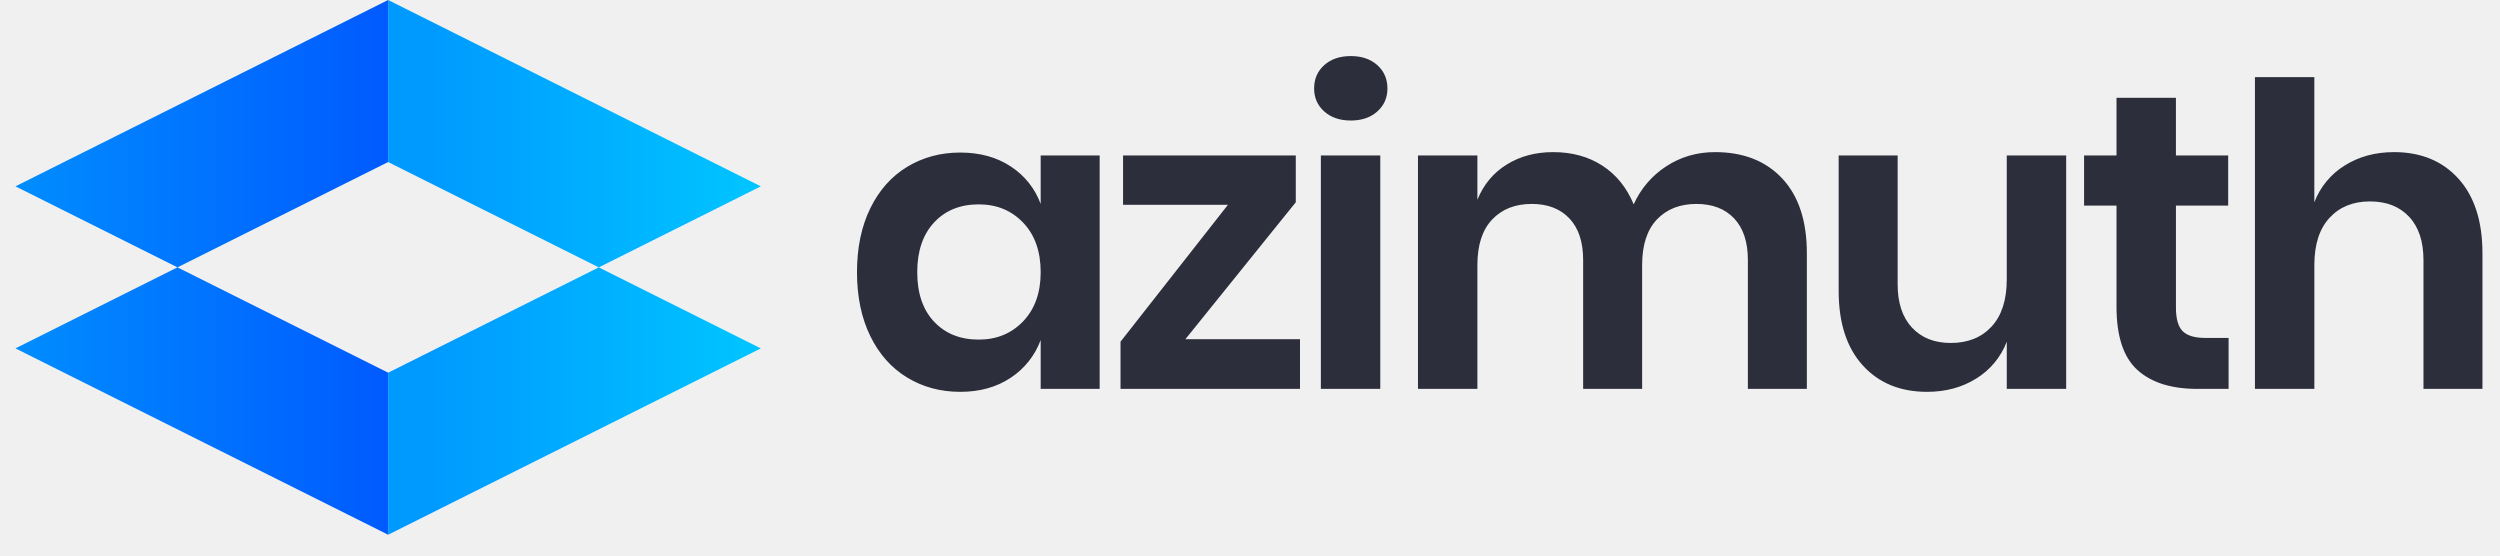
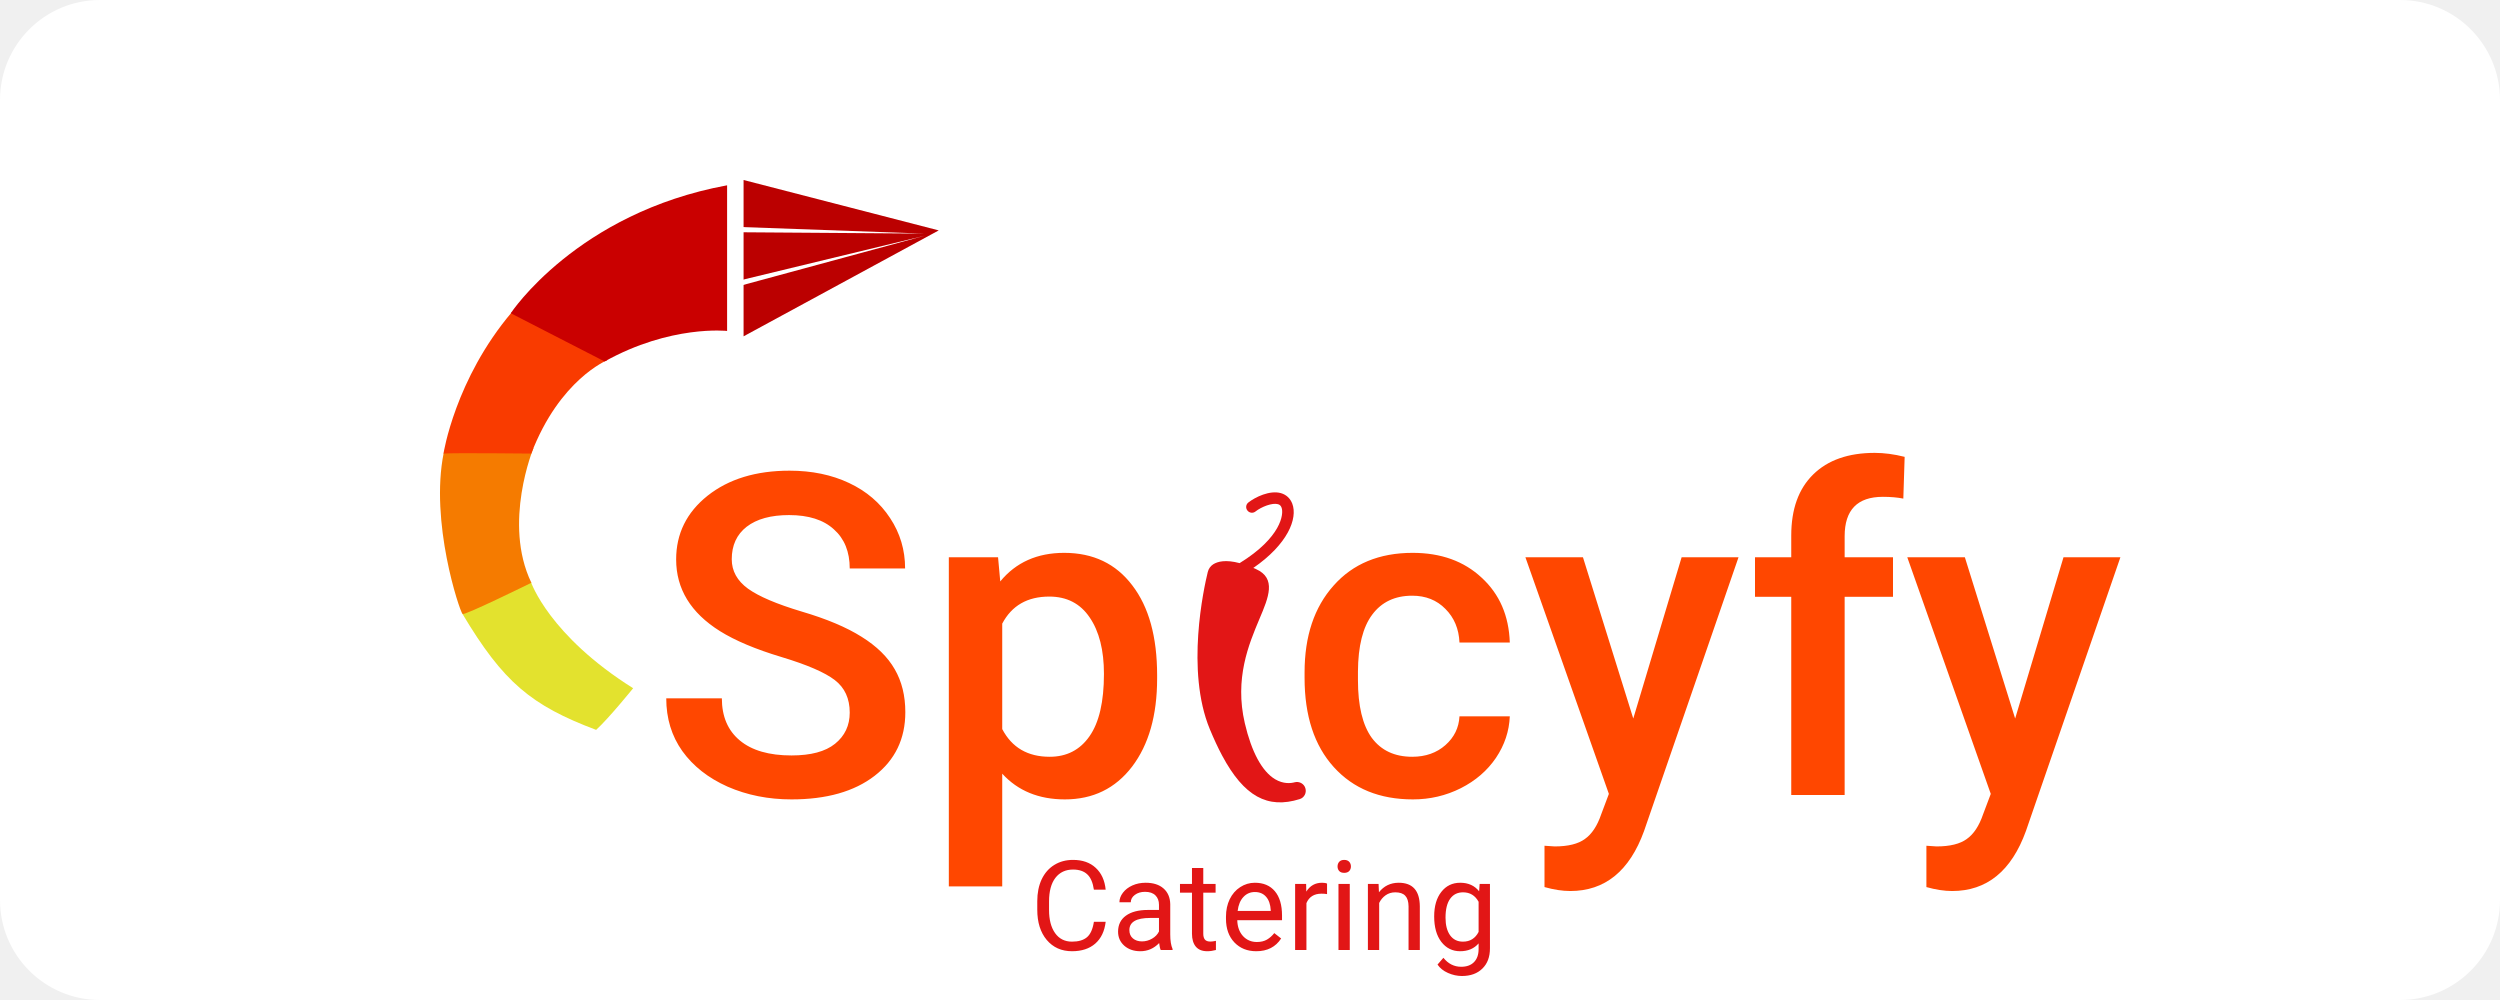
- <svg xmlns="http://www.w3.org/2000/svg" width="162" height="36">
-   <defs>
-     <linearGradient x1="50%" y1="0%" x2="50%" y2="100%" id="a">
-       <stop stop-color="#005AFF" offset="0%" />
-       <stop stop-color="#008DFF" offset="100%" />
-     </linearGradient>
-     <linearGradient x1="100%" y1="50%" x2="11.353%" y2="50%" id="b">
-       <stop stop-color="#00C5FF" offset="0%" />
-       <stop stop-color="#009AFF" offset="100%" />
-     </linearGradient>
-   </defs>
-   <g fill="none" fill-rule="evenodd">
-     <path d="M62.221 25.391c1.274 0 2.366-.305 3.276-.914a4.98 4.98 0 001.939-2.444V25.2h3.822V10.076h-3.822v3.14a4.907 4.907 0 00-1.939-2.43c-.91-.601-2.002-.901-3.276-.901s-2.42.31-3.44.928c-1.019.619-1.815 1.515-2.388 2.689-.574 1.174-.86 2.553-.86 4.136 0 1.583.286 2.962.86 4.136.573 1.174 1.37 2.07 2.389 2.689 1.019.619 2.165.928 3.44.928zm1.202-3.385c-1.202 0-2.166-.387-2.894-1.16-.728-.774-1.092-1.843-1.092-3.208 0-1.365.364-2.439 1.092-3.222.728-.782 1.692-1.173 2.893-1.173 1.165 0 2.125.395 2.88 1.187.756.792 1.134 1.861 1.134 3.208 0 1.328-.378 2.389-1.133 3.18-.756.792-1.716 1.188-2.88 1.188zM84.24 25.2v-3.221h-7.426l7.153-8.873v-3.03H72.774v3.194h6.797l-6.961 8.872V25.2h11.63zm3.29-17.39c.71 0 1.284-.196 1.72-.587.437-.391.656-.887.656-1.488 0-.619-.219-1.124-.656-1.515-.436-.391-1.01-.587-1.72-.587s-1.283.196-1.72.587c-.436.391-.655.896-.655 1.515 0 .6.219 1.097.656 1.488.436.391 1.01.587 1.72.587zm1.912 17.39V10.076h-3.85V25.2h3.85zm6.293 0v-8.026c0-1.292.319-2.275.956-2.949.637-.673 1.492-1.01 2.566-1.01 1.037 0 1.852.314 2.443.942.592.628.888 1.524.888 2.69V25.2h3.822v-8.026c0-1.292.318-2.275.955-2.949.637-.673 1.492-1.01 2.566-1.01 1.038 0 1.852.314 2.444.942.591.628.887 1.524.887 2.69V25.2h3.822v-8.79c0-2.094-.533-3.709-1.597-4.846-1.065-1.138-2.516-1.707-4.355-1.707-1.164 0-2.215.305-3.153.915a5.71 5.71 0 00-2.115 2.47c-.456-1.091-1.133-1.929-2.034-2.511-.901-.582-1.961-.874-3.18-.874-1.147 0-2.153.269-3.017.806-.865.537-1.497 1.296-1.898 2.28v-2.867h-3.85V25.2h3.85zm29.144.191c1.201 0 2.261-.287 3.18-.86a4.819 4.819 0 001.98-2.389V25.2h3.849V10.076h-3.85v8.026c0 1.329-.327 2.348-.982 3.058s-1.538 1.064-2.648 1.064c-1.056 0-1.893-.332-2.512-.996-.619-.664-.928-1.597-.928-2.798v-8.354h-3.822v8.79c0 2.057.519 3.659 1.556 4.805 1.038 1.147 2.43 1.72 4.177 1.72zm19.534-.191v-3.303h-1.501c-.692 0-1.183-.146-1.475-.437-.29-.291-.436-.8-.436-1.529v-6.607h3.385v-3.248H141v-3.74h-3.85v3.74h-2.102v3.248h2.102v6.553c0 1.91.45 3.276 1.352 4.095.9.819 2.197 1.228 3.89 1.228h2.02zm5.557-20.202h-3.85V25.2h3.85v-8.026c0-1.329.327-2.348.983-3.058.655-.71 1.528-1.064 2.62-1.064 1.074 0 1.92.332 2.54.996.618.664.928 1.597.928 2.798V25.2h3.822v-8.79c0-2.075-.52-3.686-1.557-4.833-1.037-1.146-2.43-1.72-4.177-1.72-1.2 0-2.26.287-3.18.86a4.819 4.819 0 00-1.98 2.39V4.997z" fill="#2C2F3B" fill-rule="nonzero" />
-     <path fill="url(#a)" transform="rotate(90 12.575 17.825)" d="M18.9 5.25h10.5L17.325 29.4l-5.25-10.5-5.25 10.5L-5.25 5.25h10.5l6.825 13.65z" />
-     <path fill="url(#b)" d="M24.15 10.5V0L48.3 12.075l-10.5 5.25 10.5 5.25L24.15 34.65v-10.5l13.65-6.825z" transform="translate(1)" />
-   </g>
+ <svg xmlns="http://www.w3.org/2000/svg" width="100" height="40" viewBox="0 0 100 40" fill="none">
+   <path d="M96 0H4C1.791 0 0 1.791 0 4V36C0 38.209 1.791 40 4 40H96C98.209 40 100 38.209 100 36V4C100 1.791 98.209 0 96 0Z" fill="white" />
+   <path d="M21.242 23.291C21.242 23.291 21.962 25.418 25.326 27.529C25.326 27.529 24.347 28.741 23.845 29.195C21.242 28.215 20.132 27.286 18.501 24.56C18.492 24.461 21.242 23.291 21.242 23.291Z" fill="#E3E22E" />
+   <path d="M21.339 17.923C21.339 17.923 20.1 20.922 21.255 23.311C21.255 23.311 18.566 24.634 18.501 24.56C18.376 24.419 17.189 20.875 17.749 18.111C18.476 18.05 21.339 17.923 21.339 17.923Z" fill="#F57B00" />
+   <path d="M24.288 14.408C24.288 14.408 22.386 15.178 21.251 18.143C21.251 18.143 18.119 18.109 17.74 18.143C17.74 18.143 18.197 15.169 20.481 12.479L24.288 14.408Z" fill="#F93B00" />
+   <path d="M29.084 13.238C29.084 13.238 26.826 12.986 24.186 14.459C24.186 14.459 21.767 13.221 20.43 12.53C20.43 12.53 23.07 8.52 29.084 7.412V10.272V11.861V13.238Z" fill="#CA0000" />
+   <path d="M29.743 7.2L37.549 9.216L29.743 13.453V7.2Z" fill="#BB0000" />
+   <path d="M36.97 9.344L29.615 9.08L29.61 9.29L36.97 9.344Z" fill="white" />
+   <path d="M36.98 9.43L29.621 11.21L29.674 11.413L36.98 9.43Z" fill="white" />
+   <path d="M44.227 36.872C44.183 37.248 44.044 37.539 43.81 37.744C43.577 37.947 43.267 38.049 42.88 38.049C42.46 38.049 42.123 37.898 41.869 37.597C41.617 37.296 41.491 36.893 41.491 36.389V36.047C41.491 35.716 41.549 35.426 41.666 35.175C41.785 34.925 41.953 34.733 42.169 34.599C42.386 34.464 42.636 34.396 42.921 34.396C43.299 34.396 43.602 34.502 43.829 34.714C44.057 34.924 44.19 35.215 44.227 35.588H43.756C43.715 35.305 43.627 35.1 43.49 34.973C43.355 34.846 43.165 34.782 42.921 34.782C42.622 34.782 42.387 34.893 42.216 35.114C42.046 35.336 41.962 35.651 41.962 36.059V36.403C41.962 36.789 42.042 37.096 42.203 37.324C42.365 37.552 42.59 37.666 42.88 37.666C43.14 37.666 43.339 37.607 43.478 37.49C43.618 37.371 43.711 37.165 43.756 36.872H44.227ZM46.429 38C46.403 37.948 46.382 37.855 46.366 37.722C46.156 37.94 45.905 38.049 45.614 38.049C45.354 38.049 45.14 37.976 44.972 37.829C44.806 37.681 44.723 37.494 44.723 37.268C44.723 36.993 44.827 36.779 45.035 36.628C45.245 36.475 45.54 36.398 45.919 36.398H46.359V36.191C46.359 36.033 46.311 35.908 46.217 35.815C46.123 35.721 45.984 35.673 45.8 35.673C45.638 35.673 45.503 35.714 45.394 35.795C45.285 35.877 45.231 35.975 45.231 36.091H44.777C44.777 35.959 44.823 35.832 44.916 35.71C45.01 35.586 45.137 35.489 45.297 35.417C45.458 35.345 45.634 35.31 45.826 35.31C46.131 35.31 46.369 35.386 46.542 35.539C46.714 35.69 46.804 35.9 46.81 36.167V37.382C46.81 37.625 46.841 37.818 46.903 37.961V38H46.429ZM45.68 37.656C45.822 37.656 45.956 37.619 46.083 37.546C46.21 37.473 46.302 37.377 46.359 37.26V36.718H46.005C45.451 36.718 45.175 36.88 45.175 37.204C45.175 37.346 45.222 37.456 45.316 37.536C45.411 37.616 45.532 37.656 45.68 37.656ZM48.131 34.719V35.358H48.624V35.708H48.131V37.346C48.131 37.451 48.153 37.531 48.197 37.585C48.241 37.637 48.316 37.663 48.422 37.663C48.474 37.663 48.545 37.653 48.637 37.634V38C48.518 38.033 48.402 38.049 48.29 38.049C48.088 38.049 47.936 37.988 47.833 37.866C47.731 37.744 47.679 37.57 47.679 37.346V35.708H47.199V35.358H47.679V34.719H48.131ZM50.25 38.049C49.892 38.049 49.601 37.932 49.376 37.697C49.152 37.461 49.039 37.146 49.039 36.752V36.669C49.039 36.407 49.089 36.174 49.188 35.969C49.289 35.762 49.429 35.601 49.608 35.485C49.789 35.368 49.984 35.31 50.194 35.31C50.538 35.31 50.804 35.423 50.995 35.649C51.185 35.875 51.281 36.199 51.281 36.621V36.809H49.491C49.498 37.069 49.573 37.28 49.718 37.441C49.865 37.6 50.05 37.68 50.275 37.68C50.434 37.68 50.569 37.648 50.68 37.583C50.791 37.517 50.888 37.431 50.971 37.324L51.246 37.539C51.025 37.879 50.693 38.049 50.25 38.049ZM50.194 35.681C50.012 35.681 49.859 35.747 49.735 35.881C49.611 36.013 49.535 36.198 49.506 36.438H50.829V36.403C50.816 36.174 50.754 35.996 50.643 35.871C50.533 35.744 50.383 35.681 50.194 35.681ZM53.082 35.764C53.014 35.752 52.94 35.747 52.86 35.747C52.564 35.747 52.363 35.873 52.257 36.125V38H51.805V35.358H52.245L52.252 35.664C52.4 35.428 52.61 35.31 52.882 35.31C52.97 35.31 53.037 35.321 53.082 35.344V35.764ZM53.991 38H53.539V35.358H53.991V38ZM53.502 34.658C53.502 34.584 53.524 34.523 53.568 34.472C53.614 34.422 53.68 34.396 53.768 34.396C53.856 34.396 53.923 34.422 53.969 34.472C54.014 34.523 54.037 34.584 54.037 34.658C54.037 34.731 54.014 34.792 53.969 34.841C53.923 34.89 53.856 34.914 53.768 34.914C53.68 34.914 53.614 34.89 53.568 34.841C53.524 34.792 53.502 34.731 53.502 34.658ZM55.143 35.358L55.158 35.69C55.359 35.437 55.623 35.31 55.949 35.31C56.507 35.31 56.788 35.625 56.793 36.254V38H56.342V36.252C56.34 36.062 56.296 35.921 56.21 35.83C56.125 35.738 55.992 35.693 55.812 35.693C55.665 35.693 55.537 35.732 55.426 35.81C55.315 35.888 55.229 35.991 55.167 36.118V38H54.716V35.358H55.143ZM57.367 36.657C57.367 36.245 57.462 35.918 57.653 35.676C57.843 35.432 58.095 35.31 58.409 35.31C58.732 35.31 58.983 35.424 59.164 35.651L59.186 35.358H59.598V37.937C59.598 38.278 59.497 38.548 59.293 38.745C59.091 38.942 58.82 39.04 58.478 39.04C58.287 39.04 58.101 38.999 57.919 38.918C57.736 38.837 57.597 38.725 57.501 38.583L57.736 38.312C57.929 38.552 58.166 38.671 58.446 38.671C58.666 38.671 58.837 38.61 58.959 38.486C59.082 38.362 59.144 38.188 59.144 37.963V37.736C58.964 37.945 58.717 38.049 58.405 38.049C58.095 38.049 57.845 37.924 57.653 37.675C57.462 37.426 57.367 37.087 57.367 36.657ZM57.821 36.708C57.821 37.006 57.882 37.241 58.004 37.412C58.126 37.581 58.297 37.666 58.517 37.666C58.802 37.666 59.011 37.536 59.144 37.277V36.071C59.006 35.819 58.798 35.693 58.522 35.693C58.302 35.693 58.13 35.778 58.007 35.949C57.883 36.12 57.821 36.373 57.821 36.708Z" fill="#E21616" />
+   <path d="M33.989 28.504C33.989 27.942 33.79 27.508 33.392 27.203C32.999 26.899 32.287 26.591 31.256 26.28C30.225 25.97 29.404 25.624 28.795 25.243C27.629 24.511 27.046 23.556 27.046 22.378C27.046 21.347 27.465 20.497 28.303 19.829C29.146 19.161 30.239 18.827 31.581 18.827C32.472 18.827 33.266 18.991 33.963 19.32C34.66 19.648 35.208 20.116 35.606 20.726C36.005 21.329 36.204 22 36.204 22.738H33.989C33.989 22.071 33.778 21.549 33.356 21.174C32.94 20.793 32.343 20.603 31.563 20.603C30.837 20.603 30.271 20.758 29.867 21.069C29.469 21.379 29.27 21.813 29.27 22.369C29.27 22.838 29.486 23.231 29.92 23.547C30.354 23.858 31.068 24.162 32.064 24.461C33.061 24.754 33.86 25.091 34.464 25.472C35.067 25.847 35.51 26.28 35.791 26.773C36.072 27.259 36.213 27.83 36.213 28.487C36.213 29.553 35.803 30.403 34.982 31.035C34.168 31.662 33.061 31.976 31.66 31.976C30.734 31.976 29.882 31.806 29.103 31.466C28.329 31.12 27.726 30.646 27.292 30.042C26.864 29.439 26.65 28.736 26.65 27.933H28.874C28.874 28.659 29.114 29.222 29.595 29.62C30.075 30.019 30.764 30.218 31.66 30.218C32.434 30.218 33.014 30.063 33.4 29.752C33.793 29.436 33.989 29.02 33.989 28.504ZM46.285 27.142C46.285 28.612 45.951 29.787 45.283 30.666C44.615 31.539 43.719 31.976 42.594 31.976C41.551 31.976 40.716 31.633 40.089 30.947V35.456H37.953V22.29H39.922L40.01 23.257C40.637 22.495 41.489 22.114 42.567 22.114C43.728 22.114 44.636 22.548 45.292 23.415C45.954 24.277 46.285 25.475 46.285 27.01V27.142ZM44.158 26.957C44.158 26.008 43.968 25.255 43.587 24.698C43.212 24.142 42.673 23.863 41.97 23.863C41.097 23.863 40.47 24.224 40.089 24.945V29.163C40.476 29.902 41.108 30.271 41.987 30.271C42.667 30.271 43.197 29.998 43.578 29.453C43.965 28.903 44.158 28.071 44.158 26.957ZM56.489 30.271C57.022 30.271 57.465 30.115 57.816 29.805C58.168 29.494 58.355 29.111 58.379 28.654H60.392C60.368 29.245 60.184 29.799 59.838 30.315C59.492 30.824 59.023 31.229 58.432 31.528C57.84 31.826 57.201 31.976 56.516 31.976C55.186 31.976 54.131 31.545 53.352 30.684C52.572 29.822 52.183 28.633 52.183 27.115V26.896C52.183 25.448 52.569 24.291 53.343 23.424C54.116 22.551 55.171 22.114 56.507 22.114C57.638 22.114 58.558 22.446 59.267 23.108C59.981 23.764 60.356 24.628 60.392 25.7H58.379C58.355 25.155 58.168 24.707 57.816 24.356C57.471 24.004 57.028 23.828 56.489 23.828C55.798 23.828 55.265 24.08 54.89 24.584C54.515 25.082 54.324 25.841 54.318 26.861V27.203C54.318 28.235 54.503 29.005 54.872 29.515C55.247 30.019 55.786 30.271 56.489 30.271ZM65.331 28.741L67.265 22.29H69.541L65.762 33.241C65.182 34.841 64.197 35.641 62.809 35.641C62.498 35.641 62.155 35.588 61.78 35.483V33.83L62.185 33.857C62.724 33.857 63.128 33.757 63.397 33.558C63.673 33.364 63.89 33.036 64.048 32.573L64.355 31.756L61.016 22.29H63.318L65.331 28.741ZM71.65 31.8V23.872H70.2V22.29H71.65V21.42C71.65 20.365 71.943 19.551 72.529 18.977C73.115 18.402 73.936 18.115 74.99 18.115C75.365 18.115 75.764 18.168 76.186 18.274L76.133 19.944C75.898 19.897 75.626 19.873 75.315 19.873C74.296 19.873 73.786 20.398 73.786 21.446V22.29H75.72V23.872H73.786V31.8H71.65ZM80.606 28.741L82.54 22.29H84.816L81.037 33.241C80.457 34.841 79.473 35.641 78.084 35.641C77.773 35.641 77.431 35.588 77.056 35.483V33.83L77.46 33.857C77.999 33.857 78.403 33.757 78.673 33.558C78.948 33.364 79.165 33.036 79.323 32.573L79.631 31.756L76.291 22.29H78.594L80.606 28.741Z" fill="#FF4700" />
+   <path d="M51.691 20.146C51.916 20.741 51.51 21.768 50.132 22.718C50.168 22.733 50.205 22.747 50.239 22.763C51.064 23.133 50.746 23.889 50.376 24.761C49.954 25.765 49.375 27.138 49.792 28.926C50.061 30.08 50.481 30.855 51.002 31.168C51.337 31.369 51.637 31.332 51.788 31.291C51.949 31.25 52.113 31.324 52.189 31.465C52.199 31.486 52.208 31.507 52.215 31.529C52.272 31.712 52.171 31.909 51.988 31.964C50.704 32.366 49.762 31.86 48.888 30.227C48.721 29.916 48.557 29.561 48.392 29.165C47.423 26.824 48.155 23.519 48.311 22.88C48.343 22.751 48.419 22.643 48.527 22.573C48.708 22.458 49.028 22.377 49.585 22.525C51.25 21.498 51.359 20.559 51.263 20.306C51.235 20.23 51.192 20.188 51.118 20.167C50.891 20.103 50.459 20.27 50.216 20.462C50.118 20.54 49.973 20.52 49.897 20.421C49.817 20.32 49.834 20.179 49.934 20.1C50.214 19.881 50.792 19.6 51.239 19.726C51.453 19.789 51.608 19.933 51.691 20.146Z" fill="#E21616" />
</svg>
